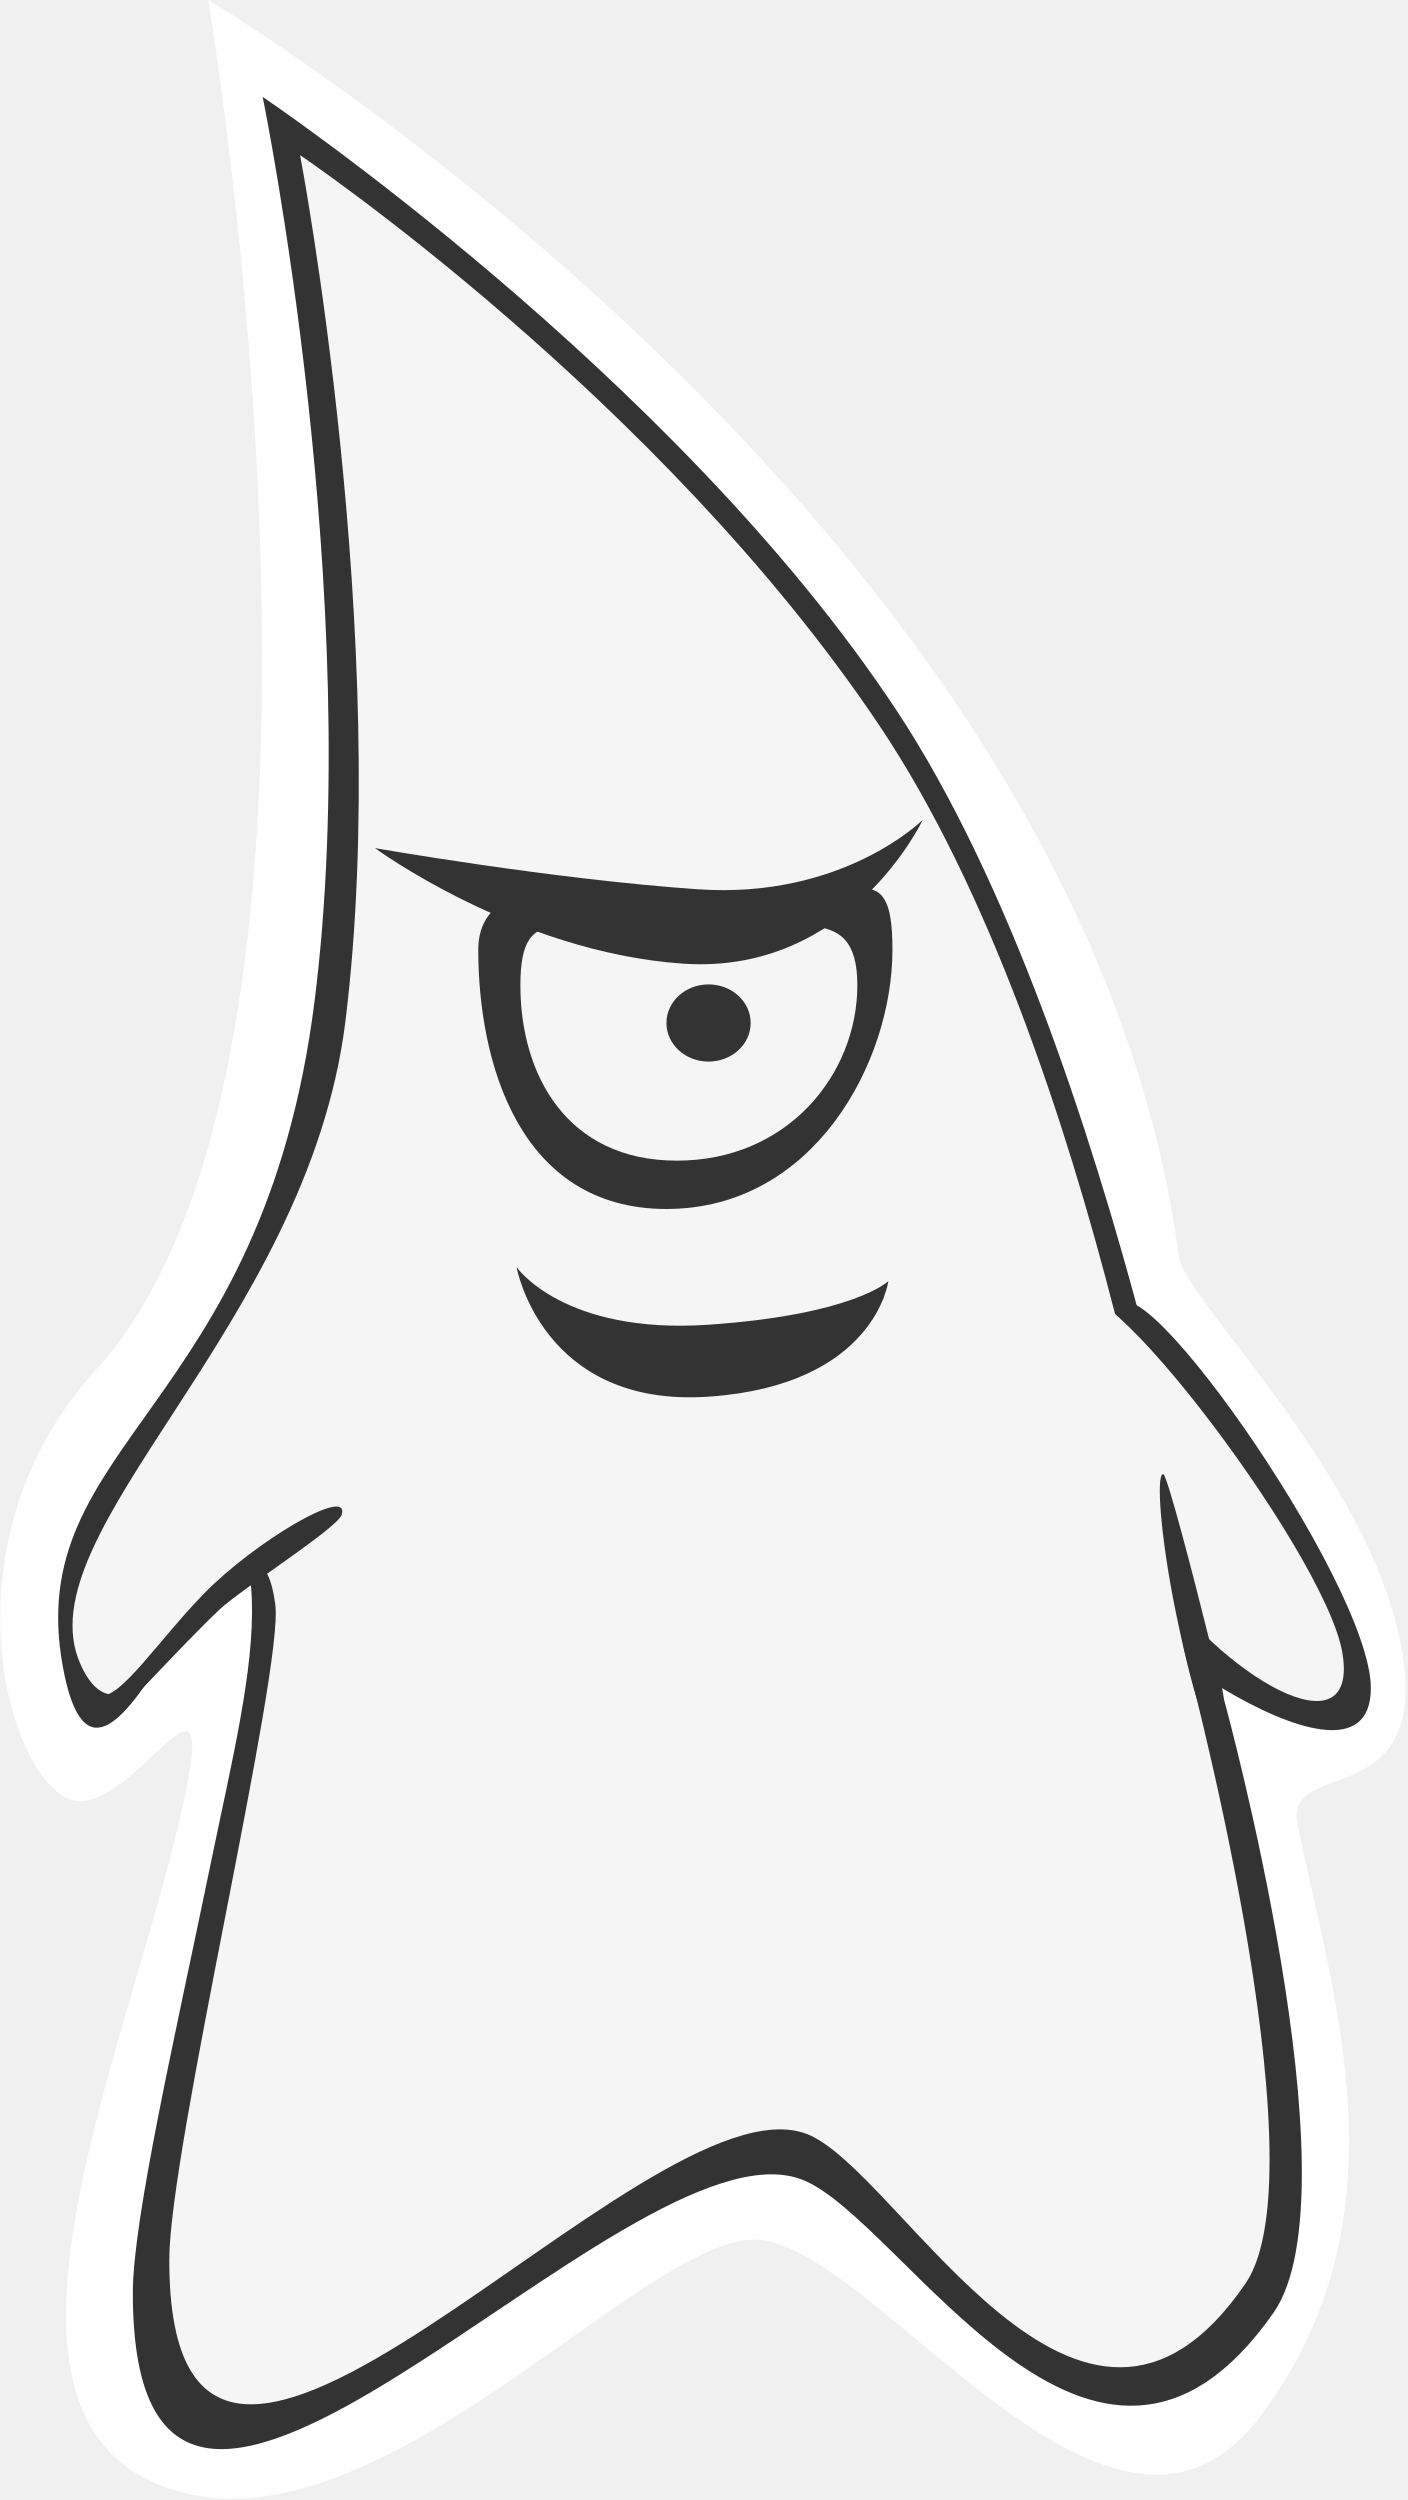
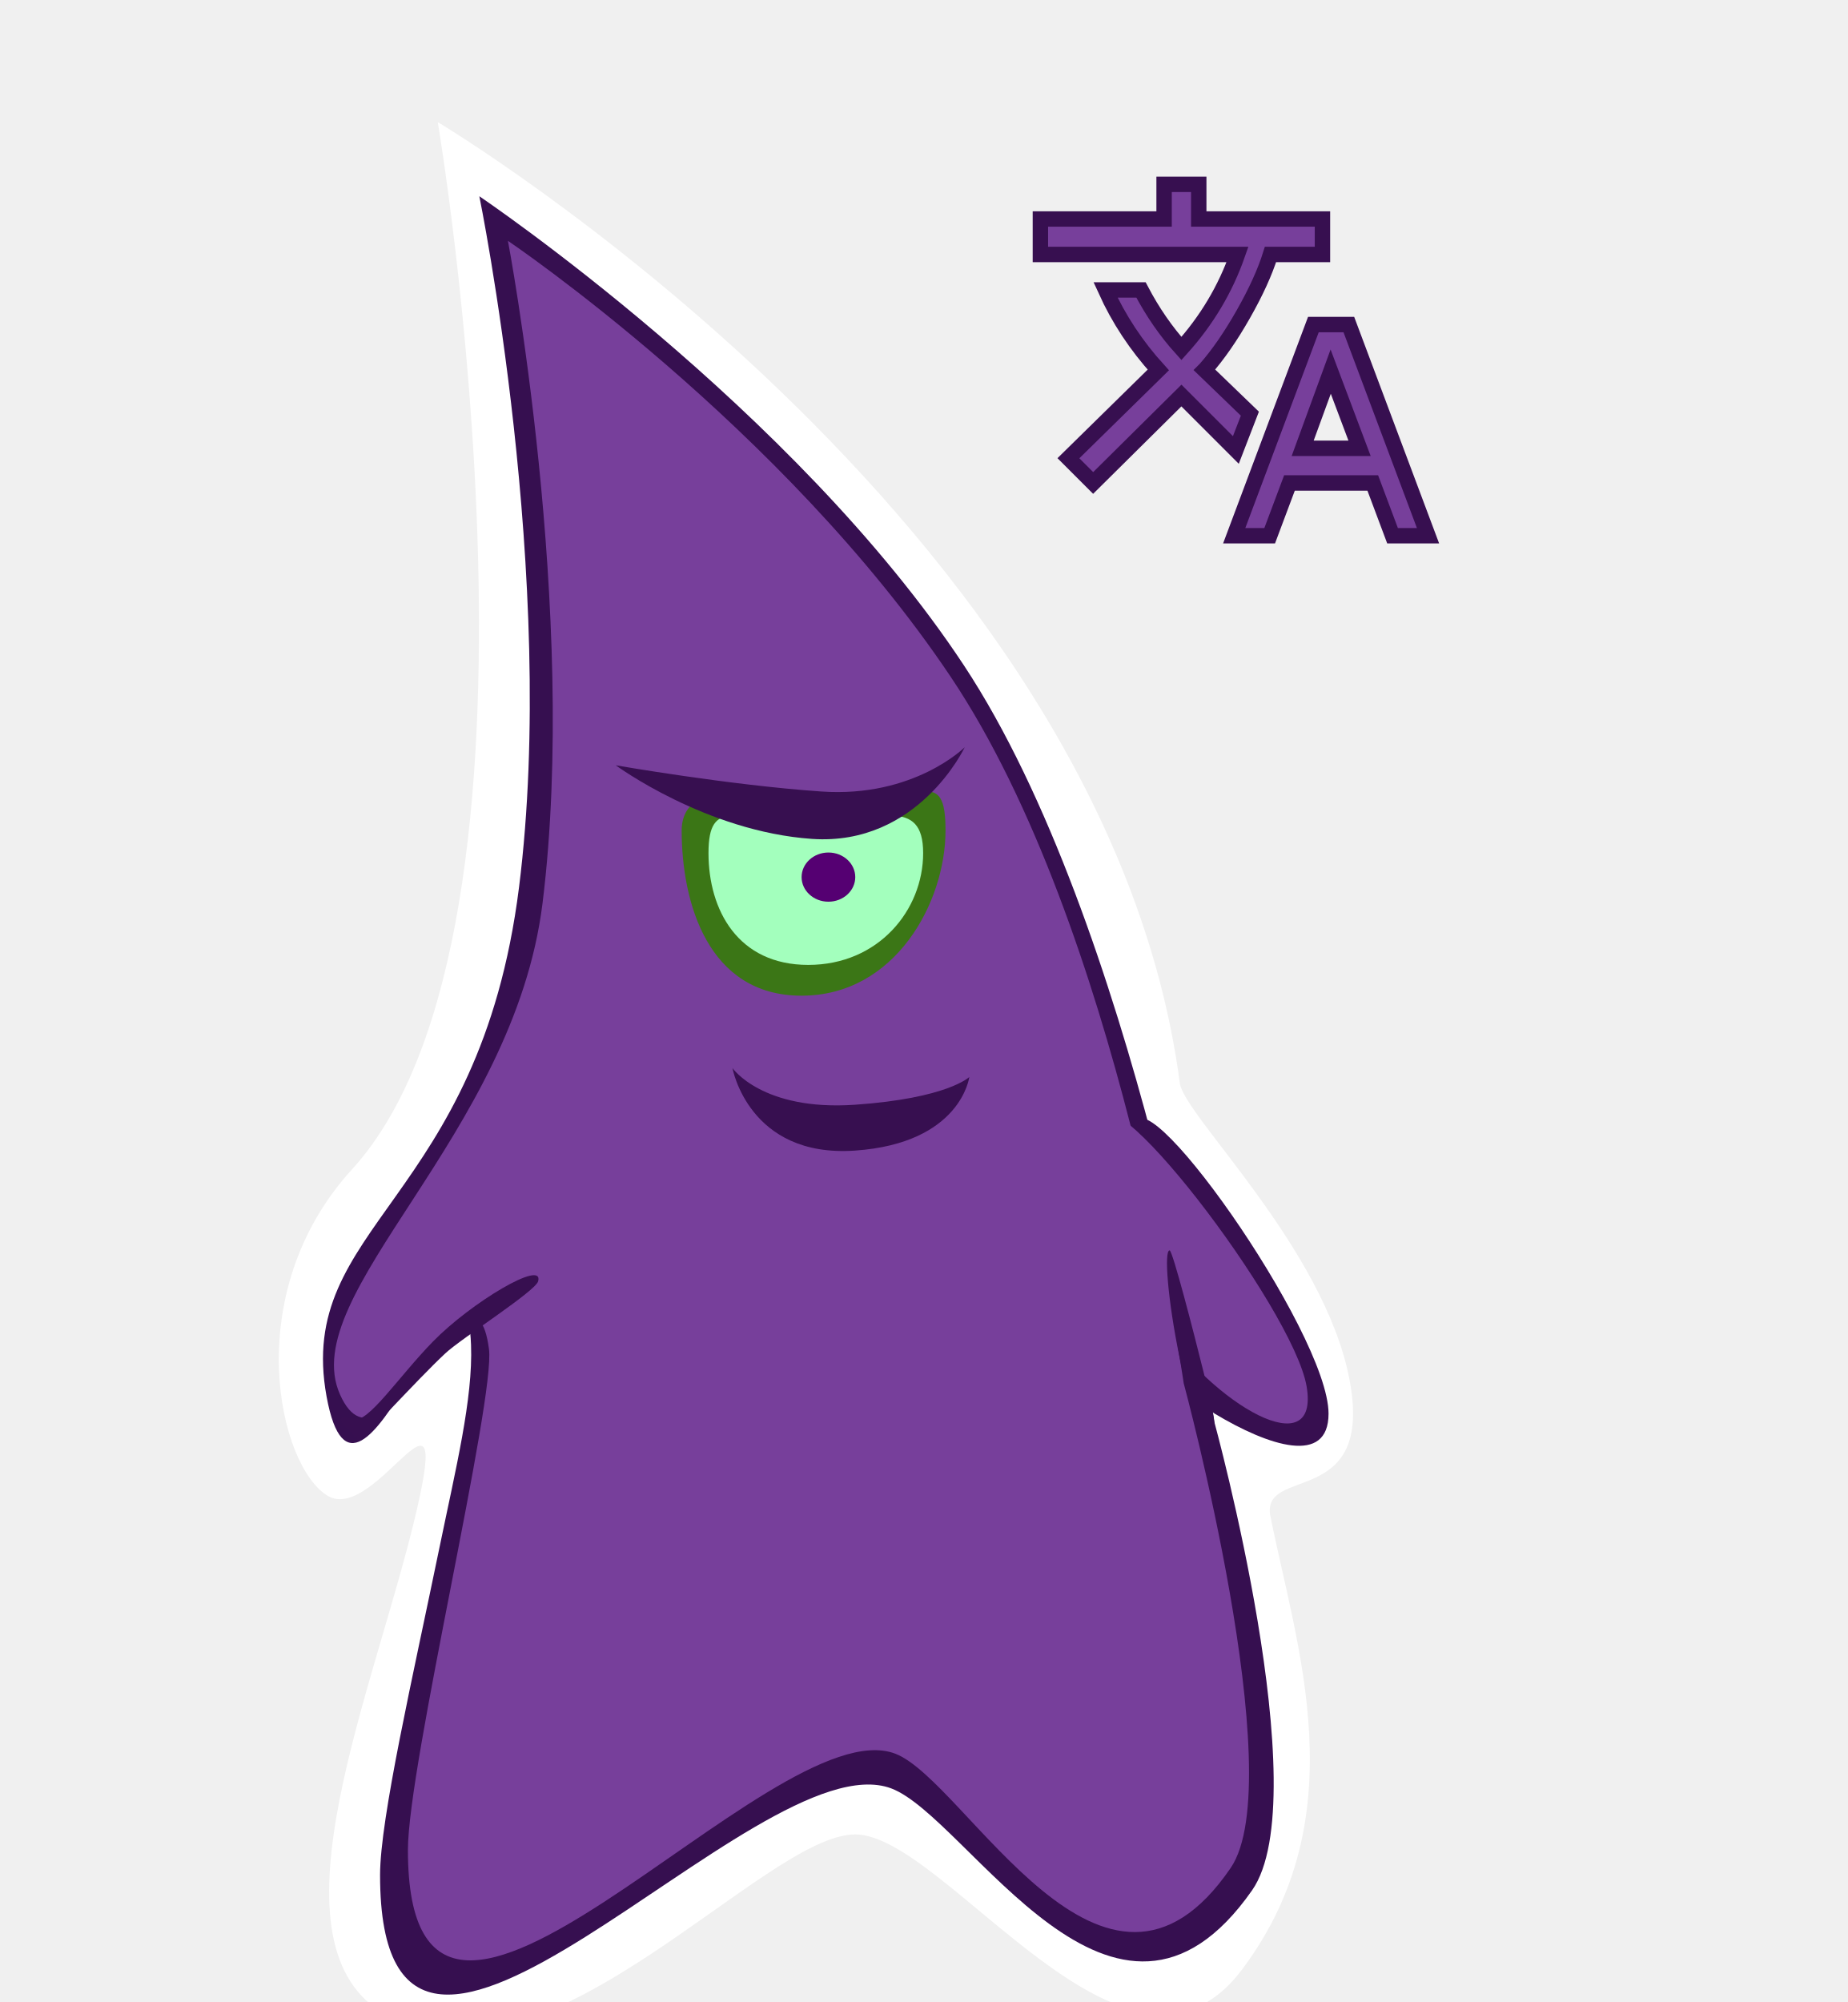
- <svg xmlns="http://www.w3.org/2000/svg" width="689" height="1224" viewBox="0 0 689 1224">
-   <g fill="none" fill-rule="evenodd">
-     <path d="M31.553 879.755c31.462 18.463 82.719-94.715 54.284 19.947s-97.372 274.167-12.683 314.737c101.604 48.674 238.033-117.92 296.087-117.92s174.53 184.366 247.961 86.31c73.432-98.054 34.784-206.288 18.023-289.895-6.646-33.154 66.864-3.847 50.543-88.1-16.32-84.252-105.865-168.67-108.592-189.401C529.8 255.323 101.933-.001 101.933-.001s86.957 515.125-54.89 670.578C-25.726 750.323.089 861.29 31.552 879.755" fill="#fff" />
-     <path d="M154.042 489.925c24.828-197.1-25.43-442.475-25.43-442.475s201.746 135.851 310.42 300.505C547.705 512.61 599.292 832.12 599.292 832.12s65.996 240.442 24.24 300.179c-87.9 125.75-181.735-46.76-231.13-65.268-86.44-32.387-327.37 267.844-327.37 55.516 0-36.17 20.981-126.956 38.25-210.712 10.14-49.18 21.336-94.394 20.012-128.825-3.58-93.065-72.415 142.947-92.526 33.03-20.11-109.916 97.844-124.234 123.274-326.115" fill="#333" />
-     <path d="M169.09 500.216c23.125-186.008-22.158-424.237-22.158-424.237s176.187 118.888 283.653 279.303C538.05 515.697 579.742 807.545 579.742 807.545s68.586 253.946 30.129 310.349c-80.953 118.73-169.316-55.605-214.808-73.08-79.609-30.579-312.187 262.104-312.187 61.626 0-54.206 56.196-289.015 51.9-320.899-10.119-75.092-66.774 93.649-95.415 29.19-28.641-64.457 111.199-165.47 129.73-314.515" fill="#f5f5f5" />
-     <path d="M579.731 763.395c10.61 15.947 4.637 54.772 18.534 63.104 34.696 20.804 72.905 33.37 72.905 0 0-52.235-124.47-227.56-124.47-181.697 0 18.372 8.236 81.325 33.03 118.593" fill="#333" />
-     <path d="M561.215 766.258c37.1 55.764 104.417 93.228 96.009 42.953S523.931 595.774 523.931 641.638c0 18.372 12.49 87.352 37.284 124.62" fill="#f5f5f5" />
-     <path d="M49.222 829.84c9.178 2.766 28.574-27.005 50.77-49.746 24.43-25.03 71.276-52.908 67.363-38.59-1.75 6.402-49.09 36.461-59.46 46.16-18.473 17.275-54.35 57.082-55.293 55.832-2.413-3.2-22.66-19.468-3.38-13.657m526.442-40.567c-7.362-35.908-9.806-67.561-6.17-67.561 1.916 0 15.452 52.583 21.391 76.494 5.33 21.457 10.963 41.554 5.007 46.02-5.913 4.432-1.198 6.44-2.14 5.19-1.444-1.914-7.127-6.684-18.088-60.143" fill="#333" />
-     <g transform="matrix(1.2 0 0 1.2 182.995 400.549)">
-       <path d="M119.41 159.477c60.11 0 92.211-59.886 92.211-105.75 0-41.574-15.76-20.22-69.353-15.716-5.529.465-99.629-30.147-99.629 15.716s16.663 105.75 76.772 105.75" fill="#333" />
-       <path d="M123.707 139.757c45.081 0 73.594-35.215 73.594-71.589S168.788 47.15 123.707 47.15 59.824 31.794 59.824 68.168s18.802 71.589 63.883 71.589" fill="#f5f5f5" />
-       <ellipse fill="#333" cx="136.595" cy="83.593" rx="17.185" ry="15.75" />
-       <path d="M132.244 29.036C191.564 33.125 224.001.678 224.001.678S194.2 64.071 126.177 59.381.495 12.239.495 12.239s72.428 12.707 131.749 16.797" fill="#333" />
+ <svg xmlns="http://www.w3.org/2000/svg" version="1.1" width="120" height="130" viewBox="334.28 314.28 120 130" xml:space="preserve">
+   <defs>
+ </defs>
+   <rect x="0" y="0" width="100%" height="100%" fill="transparent" />
+   <g transform="matrix(Infinity NaN NaN Infinity 0 0)" id="2ec415ec-84b8-4485-9c3b-896dd7b6a9be">
+ </g>
+   <g transform="matrix(1 0 0 1 60 60)" id="fcebcd29-3339-4bc4-b10f-eaa46d17cb9a">
+     <rect style="stroke: none; stroke-width: 1; stroke-dasharray: none; stroke-linecap: butt; stroke-dashoffset: 0; stroke-linejoin: miter; stroke-miterlimit: 4; fill: rgb(255,255,255); fill-rule: nonzero; opacity: 1; visibility: hidden;" vector-effect="non-scaling-stroke" x="-60" y="-60" rx="0" ry="0" width="120" height="120" />
+   </g>
+   <g transform="matrix(0.39 0 0 0.39 387.27 384.23)">
+     <g style="" vector-effect="non-scaling-stroke">
+       <g transform="matrix(1 0 0 1 0 0)">
+         <rect style="stroke: none; stroke-width: 1; stroke-dasharray: none; stroke-linecap: butt; stroke-dashoffset: 0; stroke-linejoin: miter; stroke-miterlimit: 4; fill: rgb(255,255,255); fill-rule: nonzero; opacity: 1; visibility: hidden;" vector-effect="non-scaling-stroke" x="-540" y="-540" rx="0" ry="0" width="1080" height="1080" />
+       </g>
+       <g transform="matrix(0.26 0 0 0.26 0 0.01)">
+         <path style="stroke: none; stroke-width: 1; stroke-dasharray: none; stroke-linecap: butt; stroke-dashoffset: 0; stroke-linejoin: miter; stroke-miterlimit: 4; fill: rgb(255,255,255); fill-rule: evenodd; opacity: 1;" vector-effect="non-scaling-stroke" transform=" translate(-344.68, -612.22)" d="M 32.106 880.305 C 63.568 898.768 114.825 785.59 86.39 900.252 C 57.955 1014.914 -10.982 1174.419 73.707 1214.989 C 175.311 1263.663 311.74 1097.07 369.794 1097.07 C 427.848 1097.07 544.323 1281.435 617.755 1183.38 C 691.187 1085.325 652.539 977.091 635.778 893.484 C 629.132 860.33 702.642 889.637 686.321 805.384 C 670 721.132 580.456 636.714 577.729 615.983 C 530.353 255.873 102.487 0.549 102.487 0.549 C 102.487 0.549 189.443 515.674 47.595 671.127 C -25.172 750.873 0.643 861.841 32.106 880.305 Z" stroke-linecap="round" />
+       </g>
+       <g transform="matrix(0.26 0 0 0.26 -2.93 3.03)">
+         <path style="stroke: none; stroke-width: 1; stroke-dasharray: none; stroke-linecap: butt; stroke-dashoffset: 0; stroke-linejoin: miter; stroke-miterlimit: 4; fill: rgb(54,15,80); fill-rule: evenodd; opacity: 1;" vector-effect="non-scaling-stroke" transform=" translate(-304.48, -575.82)" d="M 125.595 442.475 C 150.423 245.375 100.165 4.57441036e-13 100.165 4.57441036e-13 C 100.165 4.57441036e-13 301.911 135.851 410.585 300.505 C 519.258 465.16 570.846 784.67 570.846 784.67 C 570.846 784.67 636.841 1025.112 595.084 1084.849 C 507.186 1210.598 413.35 1038.088 363.955 1019.581 C 277.515 987.194 36.584 1287.425 36.584 1075.097 C 36.584 1038.927 57.566 948.141 74.834 864.385 C 84.974 815.204 96.171 769.991 94.847 735.56 C 91.267 642.495 22.432 878.507 2.321 768.59 C -17.789 658.674 100.165 644.356 125.595 442.475 Z" stroke-linecap="round" />
+       </g>
+       <g transform="matrix(0.26 0 0 0.26 -4.07 3.89)">
+         <path style="stroke: none; stroke-width: 1; stroke-dasharray: none; stroke-linecap: butt; stroke-dashoffset: 0; stroke-linejoin: miter; stroke-miterlimit: 4; fill: rgb(119,63,155); fill-rule: evenodd; opacity: 1;" vector-effect="non-scaling-stroke" transform=" translate(-300.1, -579.11)" d="M 140.643 452.766 C 163.768 266.758 118.485 28.529 118.485 28.529 C 118.485 28.529 294.672 147.417 402.138 307.832 C 509.603 468.247 551.295 760.095 551.295 760.095 C 551.295 760.095 619.881 1014.041 581.424 1070.444 C 500.471 1189.175 412.108 1014.839 366.616 997.364 C 287.007 966.785 54.429 1259.468 54.429 1058.99 C 54.429 1004.784 110.625 769.975 106.328 738.091 C 96.21 662.999 39.555 831.74 10.914 767.282 C -17.727 702.824 122.113 601.812 140.643 452.766 Z" stroke-linecap="round" />
+       </g>
+       <g transform="matrix(0.26 0 0 0.26 69.18 34.09)">
+         <path style="stroke: none; stroke-width: 1; stroke-dasharray: none; stroke-linecap: butt; stroke-dashoffset: 0; stroke-linejoin: miter; stroke-miterlimit: 4; fill: rgb(55,15,80); fill-rule: evenodd; opacity: 1;" vector-effect="non-scaling-stroke" transform=" translate(-580.49, -694.71)" d="M 551.284 715.945 C 561.894 731.892 555.921 770.717 569.818 779.049 C 604.514 799.853 642.723 812.419 642.723 779.049 C 642.723 726.814 518.253 551.488 518.253 597.352 C 518.253 615.724 526.489 678.677 551.284 715.945 Z" stroke-linecap="round" />
+       </g>
+       <g transform="matrix(0.26 0 0 0.26 64.48 31.75)">
+         <path style="stroke: none; stroke-width: 1; stroke-dasharray: none; stroke-linecap: butt; stroke-dashoffset: 0; stroke-linejoin: miter; stroke-miterlimit: 4; fill: rgb(119,63,155); fill-rule: evenodd; opacity: 1;" vector-effect="non-scaling-stroke" transform=" translate(-562.49, -685.76)" d="M 532.768 718.808 C 569.868 774.572 637.185 812.036 628.777 761.761 C 620.369 711.487 495.484 548.324 495.484 594.188 C 495.484 612.56 507.973 681.54 532.768 718.808 Z" stroke-linecap="round" />
+       </g>
+       <g transform="matrix(0.26 0 0 0.26 -62.66 46.73)">
+         <path style="stroke: none; stroke-width: 1; stroke-dasharray: none; stroke-linecap: butt; stroke-dashoffset: 0; stroke-linejoin: miter; stroke-miterlimit: 4; fill: rgb(55,15,80); fill-rule: evenodd; opacity: 1;" vector-effect="non-scaling-stroke" transform=" translate(-75.83, -743.11)" d="M 20.775 782.389 C 29.953 785.156 49.349 755.385 71.545 732.644 C 95.975 707.614 142.821 679.736 138.908 694.054 C 137.158 700.456 89.819 730.515 79.448 740.214 C 60.975 757.489 25.097 797.296 24.155 796.046 C 21.742 792.847 1.495 776.578 20.775 782.389 Z" stroke-linecap="round" />
+       </g>
+       <g transform="matrix(0.26 0 0 0.26 62.44 45.48)">
+         <path style="stroke: none; stroke-width: 1; stroke-dasharray: none; stroke-linecap: butt; stroke-dashoffset: 0; stroke-linejoin: miter; stroke-miterlimit: 4; fill: rgb(55,15,80); fill-rule: evenodd; opacity: 1;" vector-effect="non-scaling-stroke" transform=" translate(-554.69, -738.3)" d="M 547.217 741.822 C 539.855 705.914 537.411 674.261 541.047 674.261 C 542.963 674.261 556.499 726.844 562.438 750.755 C 567.767 772.212 573.401 792.309 567.445 796.774 C 561.532 801.207 566.247 803.214 565.304 801.965 C 563.861 800.051 558.178 795.281 547.217 741.822 Z" stroke-linecap="round" />
+       </g>
+       <g transform="matrix(0.26 0 0 0.26 -0.39 -30.61)">
+         <path style="stroke: none; stroke-width: 1; stroke-dasharray: none; stroke-linecap: butt; stroke-dashoffset: 0; stroke-linejoin: miter; stroke-miterlimit: 4; fill: rgb(59,118,22); fill-rule: evenodd; opacity: 1;" vector-effect="non-scaling-stroke" transform=" translate(-127.13, -93.96)" d="M 119.411 159.477 C 179.519 159.477 211.621 99.591 211.621 53.727 C 211.621 12.153 195.86 33.508 142.268 38.011 C 136.739 38.476 42.639 7.864 42.639 53.727 C 42.639 99.591 59.302 159.477 119.411 159.477 Z" stroke-linecap="round" />
+       </g>
+       <g transform="matrix(0.26 0 0 0.26 -0.02 -31.16)">
+         <path style="stroke: none; stroke-width: 1; stroke-dasharray: none; stroke-linecap: butt; stroke-dashoffset: 0; stroke-linejoin: miter; stroke-miterlimit: 4; fill: rgb(163,255,189); fill-rule: evenodd; opacity: 1;" vector-effect="non-scaling-stroke" transform=" translate(-128.56, -91.84)" d="M 123.707 139.757 C 168.788 139.757 197.301 104.542 197.301 68.168 C 197.301 31.794 168.788 47.15 123.707 47.15 C 78.626 47.15 59.824 31.794 59.824 68.168 C 59.824 104.542 78.626 139.757 123.707 139.757 Z" stroke-linecap="round" />
+       </g>
+       <g transform="matrix(0.26 0 0 0.26 2.08 -33.32)">
+         <ellipse style="stroke: none; stroke-width: 1; stroke-dasharray: none; stroke-linecap: butt; stroke-dashoffset: 0; stroke-linejoin: miter; stroke-miterlimit: 4; fill: rgb(85,0,114); fill-rule: evenodd; opacity: 1;" vector-effect="non-scaling-stroke" cx="0" cy="0" rx="17.185" ry="15.75" />
+       </g>
+       <g transform="matrix(-0.26 0 0 -0.26 -4.28 -47.28)">
+         <path style="stroke: none; stroke-width: 1; stroke-dasharray: none; stroke-linecap: butt; stroke-dashoffset: 0; stroke-linejoin: miter; stroke-miterlimit: 4; fill: rgb(55,15,80); fill-rule: evenodd; opacity: 1;" vector-effect="non-scaling-stroke" transform=" translate(-112.25, -30.15)" d="M 92.252 31.272 C 32.931 27.183 0.495 59.629 0.495 59.629 C 0.495 59.629 30.296 -3.763 98.319 0.927 C 166.342 5.616 224.001 48.069 224.001 48.069 C 224.001 48.069 151.573 35.362 92.252 31.272 Z" stroke-linecap="round" />
+       </g>
+       <g transform="matrix(-0.26 0 0 -0.26 5.82 5.38)">
+         <path style="stroke: none; stroke-width: 1; stroke-dasharray: none; stroke-linecap: butt; stroke-dashoffset: 0; stroke-linejoin: miter; stroke-miterlimit: 4; fill: rgb(55,15,80); fill-rule: evenodd; opacity: 1;" vector-effect="non-scaling-stroke" transform=" translate(-366.96, -632.8)" d="M 364.41 635.868 C 423.731 631.778 442.812 659.369 442.812 659.369 C 442.812 659.369 432.433 601.818 364.41 606.508 C 296.387 611.197 291.116 653.642 291.116 653.642 C 291.116 653.642 305.089 639.957 364.41 635.868 Z" stroke-linecap="round" />
+       </g>
+       <g transform="matrix(2.93 0 0 2.93 69.65 -119.41)">
+         <path style="stroke: rgb(55,15,80); stroke-width: 1; stroke-dasharray: none; stroke-linecap: butt; stroke-dashoffset: 0; stroke-linejoin: miter; stroke-miterlimit: 4; fill: rgb(119,63,155); fill-rule: nonzero; opacity: 1;" vector-effect="non-scaling-stroke" transform=" translate(-12, -12)" d="M 15.891 17.016 L 19.125 17.016 L 17.484 12.657 z M 18.516 9.984 L 23.016 21.984 L 21 21.984 L 19.875 18.984 L 15.141 18.984 L 14.016 21.984 L 12 21.984 L 16.5 9.984 L 18.516 9.984 z M 12.891 15.047 L 12.094 17.11 L 9 14.016 L 3.984 18.985 L 2.578 17.579 L 7.687 12.563 Q 5.812 10.5 4.687 8.016 L 6.703 8.016 Q 7.687 9.891 9 11.344 Q 11.156 8.953 12.188 6 L 0.985 6 L 0.985 3.984 L 8.016 3.984 L 8.016 2.015 L 9.985 2.015 L 9.985 3.984 L 17.016 3.984 L 17.016 6 L 14.063 6 Q 13.594 7.5 12.516 9.398 Q 11.438 11.296 10.36 12.515 L 10.313 12.562 z" stroke-linecap="round" />
+       </g>
    </g>
-     <path d="M346.975 648.574c-71.184 4.908-94.082-28.2-94.082-28.2s12.456 69.06 94.082 63.432 87.953-56.56 87.953-56.56-16.768 16.422-87.953 21.328" fill="#333" />
  </g>
</svg>
